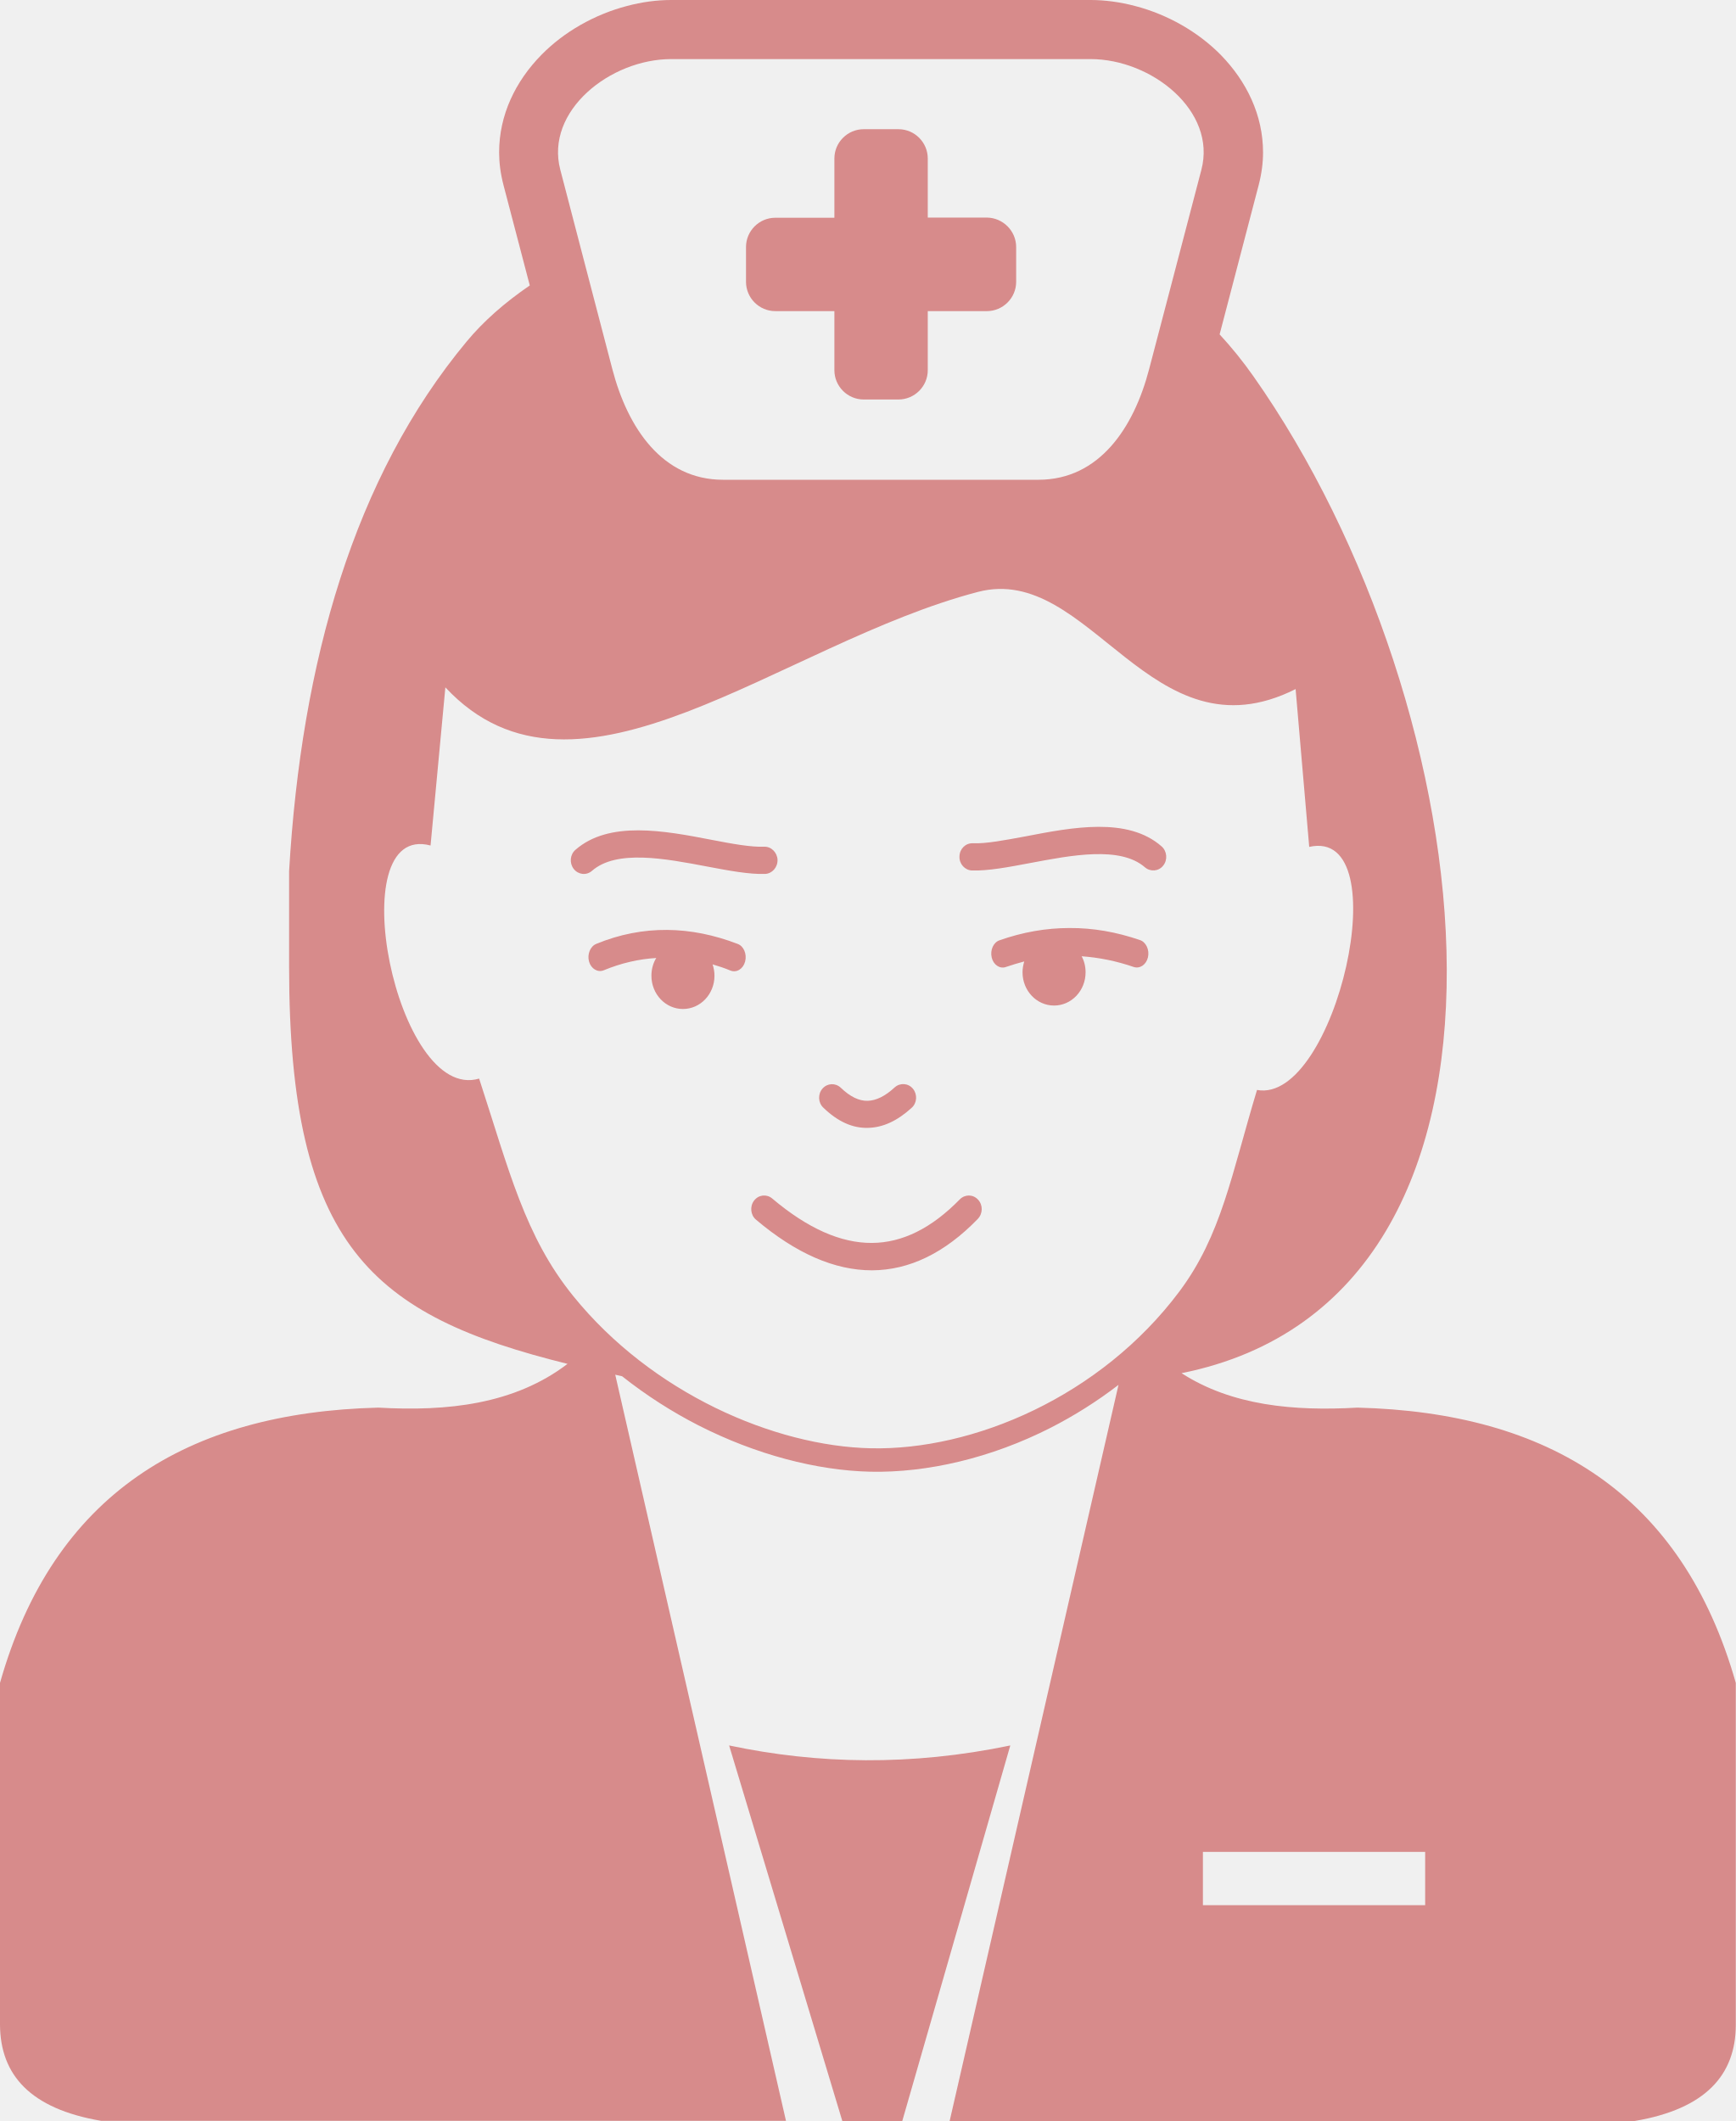
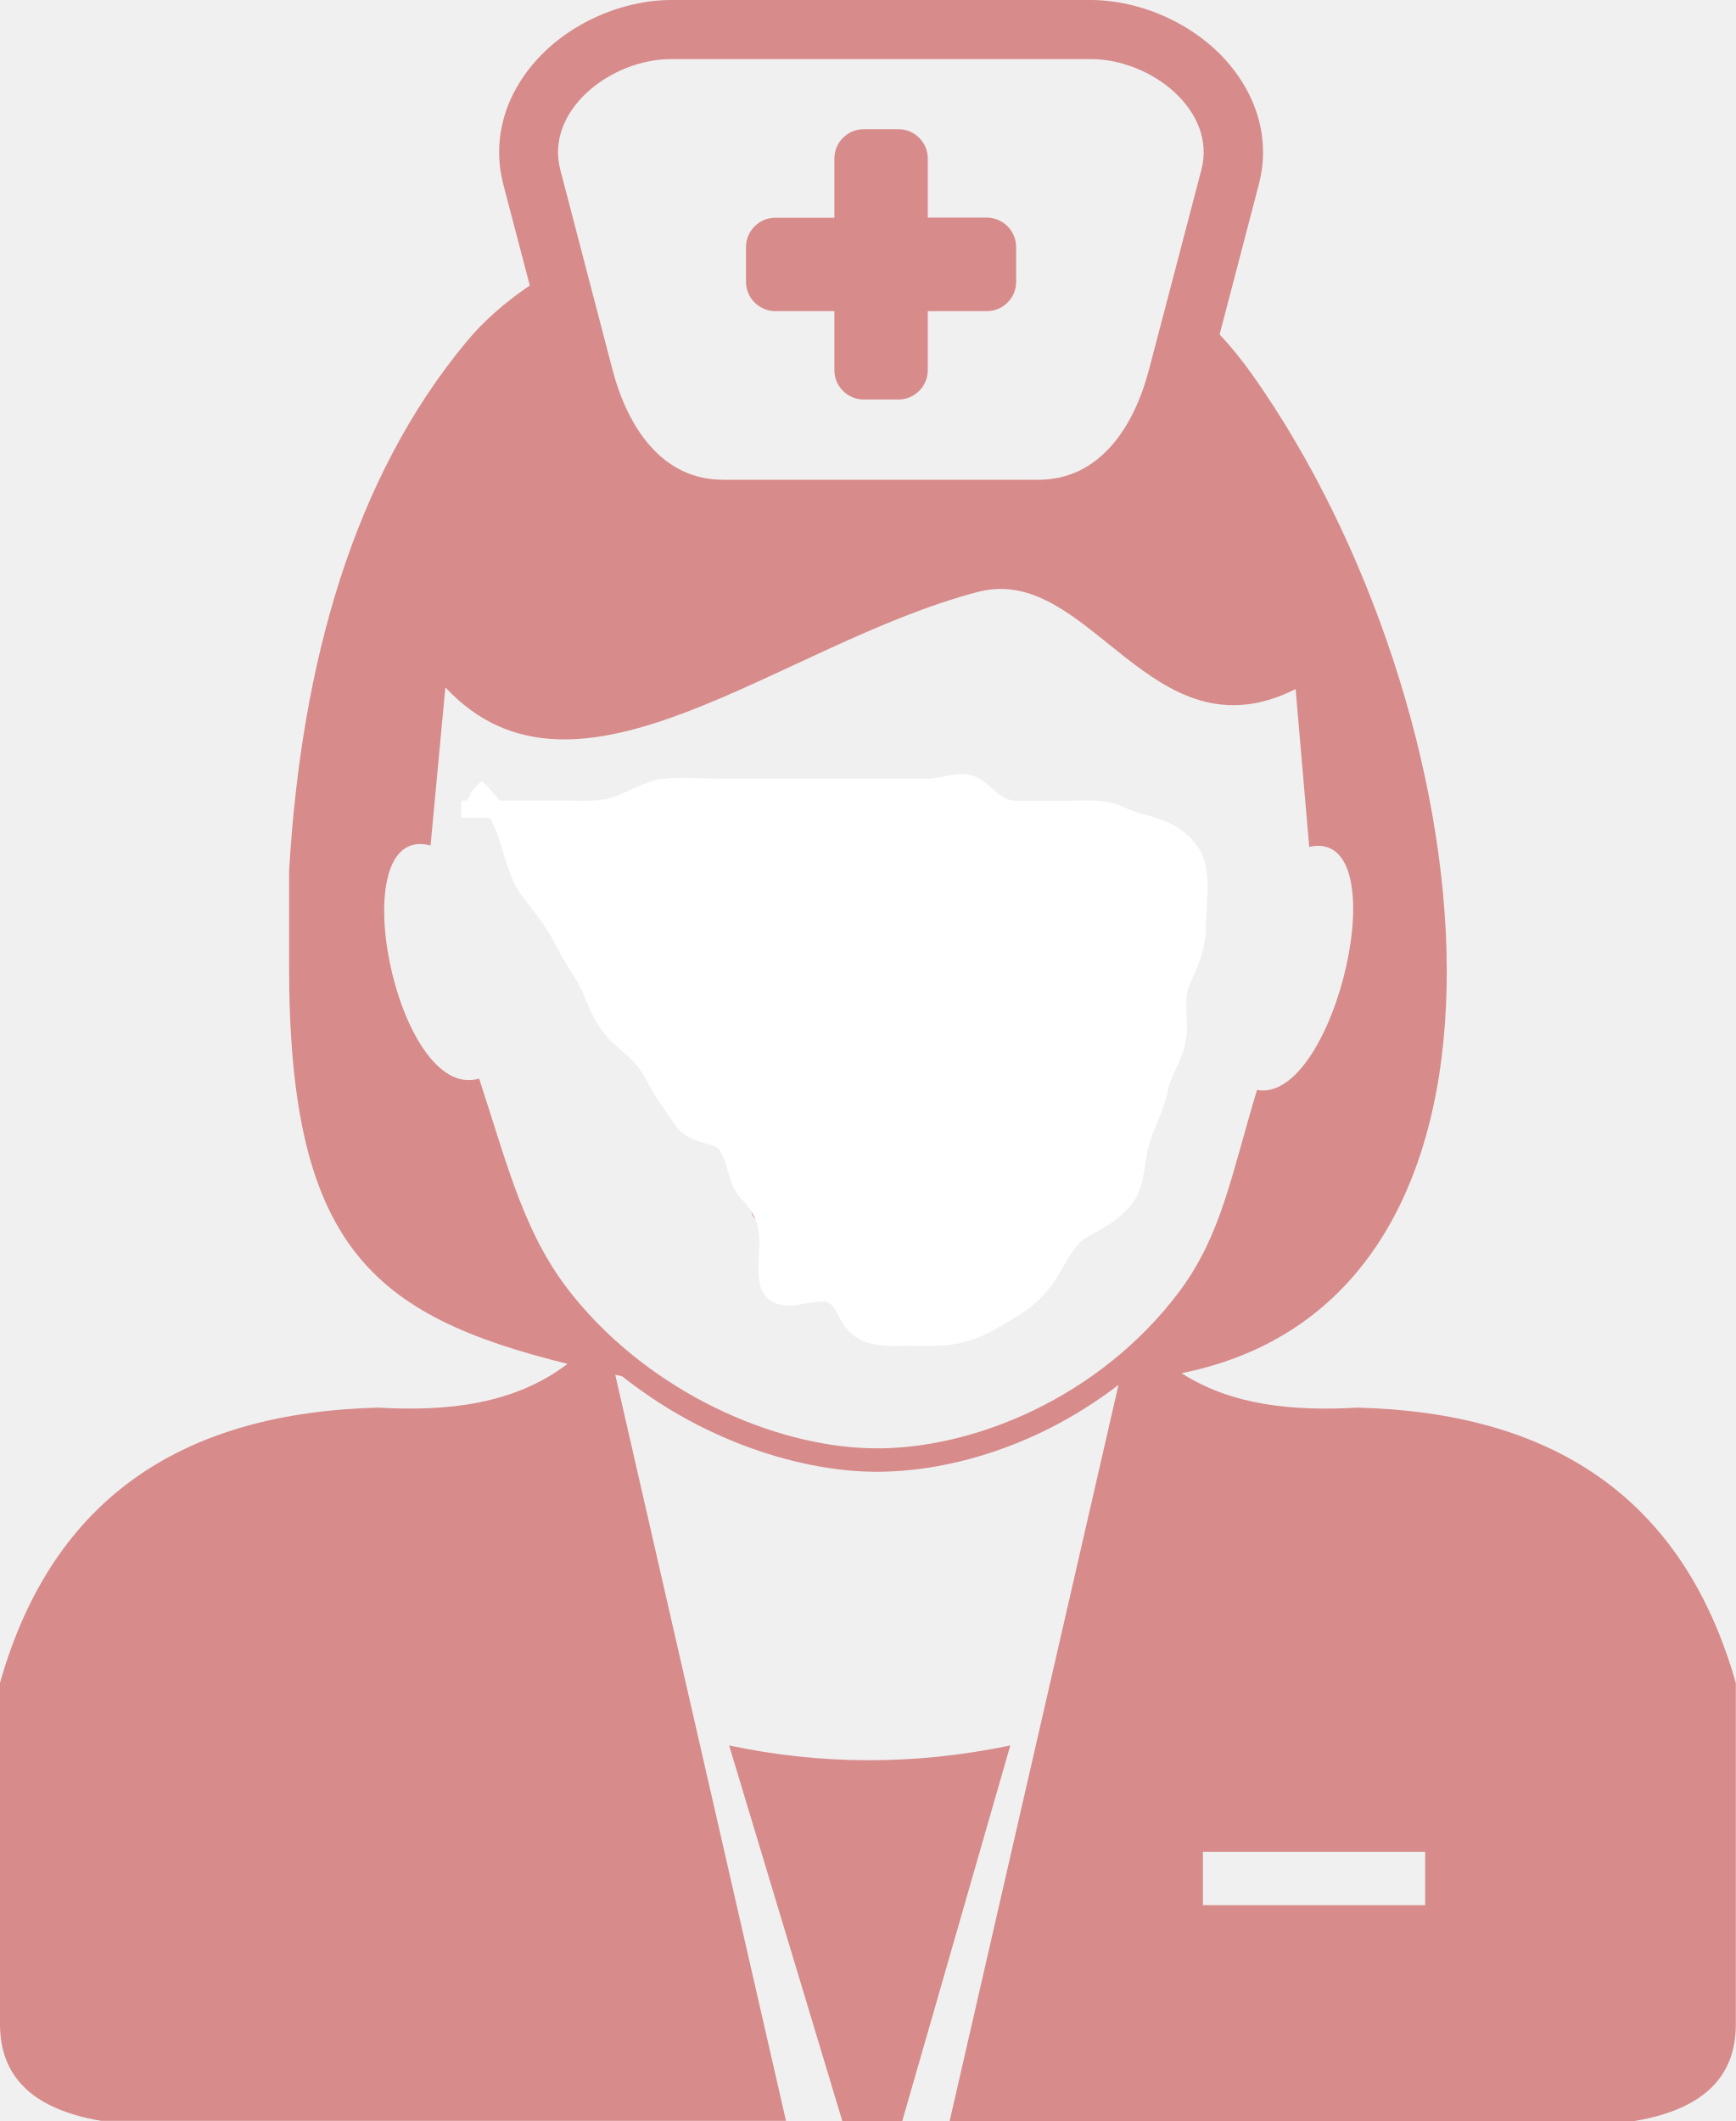
- <svg xmlns="http://www.w3.org/2000/svg" version="1.1" id="Layer_1" x="0px" y="0px" viewBox="0 0 100.74 123.12" style="enable-background:new 0 0 100.74 123.12" xml:space="preserve">
+ <svg xmlns="http://www.w3.org/2000/svg" width="100.74" height="123.12" enable-background="new 0 0 100.74 123.12" version="1.1" xml:space="preserve">
  <style type="text/css">.st0{fill-rule:evenodd;clip-rule:evenodd;}</style>
-   <g>
-     <path fill="#d78b8b" class="st0" d="M25.85,39.9c7.63,8.19,19.42-2.54,30.91-5.54c6.52-1.71,10.03,9.87,18.44,5.64l0.79,9.16 c5.23-1.18,1.51,14.95-3.03,14.11c-1.49,4.93-2.06,8.42-4.5,11.69c-4.58,6.12-11.98,9.24-17.91,9.11 c-5.6-0.12-12.72-3.2-17.28-8.84c-2.81-3.47-3.72-7.29-5.46-12.62c-4.83,1.44-8.07-14.93-2.82-13.53L25.85,39.9L25.85,39.9z M58.98,14.34v2.02c0,0.94-0.77,1.7-1.7,1.7h-3.43v3.43c0,0.94-0.77,1.7-1.7,1.7h-2.02c-0.94,0-1.7-0.77-1.7-1.7v-3.43h-3.43 c-0.94,0-1.7-0.77-1.7-1.7v-2.02c0-0.94,0.77-1.7,1.7-1.7h3.43V9.2c0-0.94,0.77-1.7,1.7-1.7h2.02c0.94,0,1.7,0.77,1.7,1.7v3.43 h3.43C58.21,12.64,58.98,13.4,58.98,14.34L58.98,14.34z M38.96,0H63.3c0.84,0,1.72,0.12,2.59,0.35c1.88,0.49,3.65,1.5,4.97,2.84 c1.49,1.53,2.45,3.48,2.45,5.66c0,0.59-0.08,1.22-0.25,1.88l-2.27,8.68c0.69,0.75,1.35,1.56,1.96,2.43 c13.43,19.08,17.89,53.44-4.17,57.87c2.93,1.89,6.52,2.21,10.21,2c11.11,0.28,18.85,5.04,21.96,15.98v19.86 c-0.01,2.89-1.74,4.87-5.87,5.57H55.12l9.8-42.73c-1.25,0.96-2.57,1.79-3.92,2.48c-3.47,1.77-7.19,2.63-10.48,2.56 c-3.11-0.07-6.65-0.99-10-2.7C39,81.95,37.51,81,36.11,79.89l-0.4-0.09l9.91,43.31H5.87c-4.13-0.7-5.85-2.68-5.87-5.57V97.69 c3.1-10.95,10.85-15.7,21.96-15.98c4.01,0.23,7.9-0.19,10.98-2.54c-11.35-2.81-16.16-6.83-16.16-23.06v-5.54 c0.71-12.14,3.77-22.89,10.31-30.75c0.97-1.17,2.21-2.26,3.66-3.25l-1.53-5.84c-0.17-0.66-0.25-1.29-0.25-1.88 c0-2.18,0.95-4.13,2.45-5.66c1.31-1.34,3.09-2.35,4.96-2.84C37.24,0.12,38.11,0,38.96,0L38.96,0z M38.96,3.43H63.3 c3.54,0,7.33,3.01,6.43,6.43l-1.81,6.91l-1.22,4.65c-0.89,3.42-2.9,6.43-6.43,6.43h-18.3c-3.53,0-5.54-3.01-6.43-6.43l-1.74-6.66 l-1.28-4.91C31.63,6.44,35.42,3.43,38.96,3.43L38.96,3.43z M69.82,107.5h12.9v3.09h-12.9V107.5L69.82,107.5z M48.89,123.12 l-6.57-21.8c5.15,1.09,10.56,1.2,16.32,0l-6.27,21.8H48.89L48.89,123.12z M47.79,64.3c-0.31-0.29-0.33-0.79-0.05-1.11 c0.28-0.32,0.75-0.34,1.06-0.05c0.54,0.52,1.06,0.77,1.55,0.76c0.5-0.01,1.03-0.27,1.58-0.78c0.31-0.28,0.79-0.25,1.06,0.08 c0.27,0.33,0.24,0.83-0.08,1.11c-0.82,0.75-1.67,1.15-2.55,1.16C49.48,65.49,48.63,65.11,47.79,64.3L47.79,64.3z M67.42,49.13 c0.32,0.28,0.36,0.78,0.1,1.11c-0.26,0.34-0.74,0.38-1.06,0.11c-1.43-1.25-4.25-0.71-6.68-0.25c-1.27,0.24-2.44,0.46-3.37,0.43 c-0.41-0.02-0.74-0.38-0.72-0.82c0.01-0.44,0.36-0.78,0.78-0.76c0.77,0.03,1.86-0.18,3.05-0.4C62.26,48.02,65.46,47.41,67.42,49.13 L67.42,49.13z M41.36,55.98c0.07,0.21,0.11,0.43,0.11,0.66c0,1.07-0.82,1.93-1.83,1.93c-1.01,0-1.83-0.86-1.83-1.93 c0-0.38,0.1-0.74,0.28-1.03c-1.01,0.06-2.02,0.29-3.04,0.71c-0.35,0.15-0.74-0.08-0.86-0.5c-0.12-0.42,0.07-0.89,0.42-1.03 c1.36-0.56,2.73-0.82,4.11-0.81c1.37,0.01,2.73,0.29,4.09,0.81c0.36,0.13,0.55,0.59,0.44,1.02c-0.11,0.43-0.49,0.67-0.85,0.53 C42.06,56.2,41.71,56.08,41.36,55.98L41.36,55.98z M59.45,55.81c-0.06,0.2-0.1,0.41-0.1,0.63c0,1.07,0.82,1.93,1.83,1.93 s1.83-0.86,1.83-1.93c0-0.34-0.08-0.66-0.23-0.93c1,0.07,2,0.27,3.02,0.62c0.36,0.12,0.73-0.13,0.83-0.56 c0.1-0.43-0.11-0.88-0.46-1c-1.37-0.47-2.73-0.71-4.1-0.7c-1.36,0-2.71,0.24-4.05,0.71c-0.36,0.12-0.56,0.57-0.46,1 c0.1,0.43,0.48,0.68,0.83,0.55C58.75,56.01,59.1,55.9,59.45,55.81L59.45,55.81z M34.36,50.55c-0.32,0.28-0.79,0.23-1.06-0.11 c-0.26-0.34-0.22-0.83,0.1-1.11c1.96-1.71,5.16-1.11,7.9-0.58c1.19,0.23,2.28,0.43,3.05,0.4c0.41-0.02,0.76,0.33,0.78,0.76 c0.01,0.44-0.31,0.8-0.72,0.82c-0.93,0.03-2.1-0.19-3.37-0.43C38.62,49.84,35.79,49.3,34.36,50.55L34.36,50.55z M43.88,70.8 c-0.32-0.27-0.37-0.77-0.11-1.11s0.73-0.39,1.05-0.12c2.06,1.74,3.98,2.59,5.79,2.58c1.77-0.01,3.47-0.86,5.1-2.53 c0.3-0.3,0.77-0.3,1.06,0.02c0.29,0.31,0.28,0.81-0.02,1.12c-1.91,1.97-3.96,2.97-6.14,2.98C48.45,73.74,46.21,72.77,43.88,70.8 L43.88,70.8z" />
+   <g class="layer">
+     <g id="svg_1">
+       <path class="st0" d="m25.85,39.9c7.63,8.19 19.42,-2.54 30.91,-5.54c6.52,-1.71 10.03,9.87 18.44,5.64l0.79,9.16c5.23,-1.18 1.51,14.95 -3.03,14.11c-1.49,4.93 -2.06,8.42 -4.5,11.69c-4.58,6.12 -11.98,9.24 -17.91,9.11c-5.6,-0.12 -12.72,-3.2 -17.28,-8.84c-2.81,-3.47 -3.72,-7.29 -5.46,-12.62c-4.83,1.44 -8.07,-14.93 -2.82,-13.53l0.86,-9.18l0,0zm33.13,-25.56l0,2.02c0,0.94 -0.77,1.7 -1.7,1.7l-3.43,0l0,3.43c0,0.94 -0.77,1.7 -1.7,1.7l-2.02,0c-0.94,0 -1.7,-0.77 -1.7,-1.7l0,-3.43l-3.43,0c-0.94,0 -1.7,-0.77 -1.7,-1.7l0,-2.02c0,-0.94 0.77,-1.7 1.7,-1.7l3.43,0l0,-3.44c0,-0.94 0.77,-1.7 1.7,-1.7l2.02,0c0.94,0 1.7,0.77 1.7,1.7l0,3.43l3.43,0c0.93,0.01 1.7,0.77 1.7,1.71l0,0zm-20.02,-14.34l24.34,0c0.84,0 1.72,0.12 2.59,0.35c1.88,0.49 3.65,1.5 4.97,2.84c1.49,1.53 2.45,3.48 2.45,5.66c0,0.59 -0.08,1.22 -0.25,1.88l-2.27,8.68c0.69,0.75 1.35,1.56 1.96,2.43c13.43,19.08 17.89,53.44 -4.17,57.87c2.93,1.89 6.52,2.21 10.21,2c11.11,0.28 18.85,5.04 21.96,15.98l0,19.86c-0.01,2.89 -1.74,4.87 -5.87,5.57l-39.76,0l9.8,-42.73c-1.25,0.96 -2.57,1.79 -3.92,2.48c-3.47,1.77 -7.19,2.63 -10.48,2.56c-3.11,-0.07 -6.65,-0.99 -10,-2.7c-1.52,-0.78 -3.01,-1.73 -4.41,-2.84l-0.4,-0.09l9.91,43.31l-39.75,0c-4.13,-0.7 -5.85,-2.68 -5.87,-5.57l0,-19.85c3.1,-10.95 10.85,-15.7 21.96,-15.98c4.01,0.23 7.9,-0.19 10.98,-2.54c-11.35,-2.81 -16.16,-6.83 -16.16,-23.06l0,-5.54c0.71,-12.14 3.77,-22.89 10.31,-30.75c0.97,-1.17 2.21,-2.26 3.66,-3.25l-1.53,-5.84c-0.17,-0.66 -0.25,-1.29 -0.25,-1.88c0,-2.18 0.95,-4.13 2.45,-5.66c1.31,-1.34 3.09,-2.35 4.96,-2.84c0.86,-0.23 1.73,-0.35 2.58,-0.35l0,0zm0,3.43l24.34,0c3.54,0 7.33,3.01 6.43,6.43l-1.81,6.91l-1.22,4.65c-0.89,3.42 -2.9,6.43 -6.43,6.43l-18.3,0c-3.53,0 -5.54,-3.01 -6.43,-6.43l-1.74,-6.66l-1.28,-4.91c-0.89,-3.41 2.9,-6.42 6.44,-6.42l0,0zm30.86,104.07l12.9,0l0,3.09l-12.9,0l0,-3.09l0,0zm-20.93,15.62l-6.57,-21.8c5.15,1.09 10.56,1.2 16.32,0l-6.27,21.8l-3.48,0l0,0zm-1.1,-58.82c-0.31,-0.29 -0.33,-0.79 -0.05,-1.11c0.28,-0.32 0.75,-0.34 1.06,-0.05c0.54,0.52 1.06,0.77 1.55,0.76c0.5,-0.01 1.03,-0.27 1.58,-0.78c0.31,-0.28 0.79,-0.25 1.06,0.08c0.27,0.33 0.24,0.83 -0.08,1.11c-0.82,0.75 -1.67,1.15 -2.55,1.16c-0.88,0.02 -1.73,-0.36 -2.57,-1.17l0,0zm19.63,-15.17c0.32,0.28 0.36,0.78 0.1,1.11c-0.26,0.34 -0.74,0.38 -1.06,0.11c-1.43,-1.25 -4.25,-0.71 -6.68,-0.25c-1.27,0.24 -2.44,0.46 -3.37,0.43c-0.41,-0.02 -0.74,-0.38 -0.72,-0.82c0.01,-0.44 0.36,-0.78 0.78,-0.76c0.77,0.03 1.86,-0.18 3.05,-0.4c2.74,-0.53 5.94,-1.14 7.9,0.58l0,0zm-26.06,6.85c0.07,0.21 0.11,0.43 0.11,0.66c0,1.07 -0.82,1.93 -1.83,1.93c-1.01,0 -1.83,-0.86 -1.83,-1.93c0,-0.38 0.1,-0.74 0.28,-1.03c-1.01,0.06 -2.02,0.29 -3.04,0.71c-0.35,0.15 -0.74,-0.08 -0.86,-0.5c-0.12,-0.42 0.07,-0.89 0.42,-1.03c1.36,-0.56 2.73,-0.82 4.11,-0.81c1.37,0.01 2.73,0.29 4.09,0.81c0.36,0.13 0.55,0.59 0.44,1.02c-0.11,0.43 -0.49,0.67 -0.85,0.53c-0.34,-0.14 -0.69,-0.26 -1.04,-0.36l0,0zm18.09,-0.17c-0.06,0.2 -0.1,0.41 -0.1,0.63c0,1.07 0.82,1.93 1.83,1.93s1.83,-0.86 1.83,-1.93c0,-0.34 -0.08,-0.66 -0.23,-0.93c1,0.07 2,0.27 3.02,0.62c0.36,0.12 0.73,-0.13 0.83,-0.56c0.1,-0.43 -0.11,-0.88 -0.46,-1c-1.37,-0.47 -2.73,-0.71 -4.1,-0.7c-1.36,0 -2.71,0.24 -4.05,0.71c-0.36,0.12 -0.56,0.57 -0.46,1c0.1,0.43 0.48,0.68 0.83,0.55c0.36,-0.12 0.71,-0.23 1.06,-0.32l0,0zm-25.09,-5.26c-0.32,0.28 -0.79,0.23 -1.06,-0.11c-0.26,-0.34 -0.22,-0.83 0.1,-1.11c1.96,-1.71 5.16,-1.11 7.9,-0.58c1.19,0.23 2.28,0.43 3.05,0.4c0.41,-0.02 0.76,0.33 0.78,0.76c0.01,0.44 -0.31,0.8 -0.72,0.82c-0.93,0.03 -2.1,-0.19 -3.37,-0.43c-2.42,-0.46 -5.25,-1 -6.68,0.25l0,0zm9.52,20.25c-0.32,-0.27 -0.37,-0.77 -0.11,-1.11s0.73,-0.39 1.05,-0.12c2.06,1.74 3.98,2.59 5.79,2.58c1.77,-0.01 3.47,-0.86 5.1,-2.53c0.3,-0.3 0.77,-0.3 1.06,0.02c0.29,0.31 0.28,0.81 -0.02,1.12c-1.91,1.97 -3.96,2.97 -6.14,2.98c-2.16,0 -4.4,-0.97 -6.73,-2.94l0,0z" fill="#d78b8b" id="svg_2" />
+     </g>
+     <path d="m27.61,45.69c1.23,1.13 1.58,2.09 1.94,3.21c0.34,1.07 0.62,2.17 1.23,2.92c0.77,0.95 1.49,1.93 1.9,2.78c0.52,1.07 1.24,1.92 1.66,2.96c0.4,0.98 0.78,1.88 1.64,2.67c0.84,0.77 1.5,1.25 2,2.27c0.44,0.9 1.1,1.74 1.62,2.52c0.7,1.04 2.13,0.69 2.65,1.56c0.54,0.89 0.47,2.02 1.2,2.74c0.66,0.66 1.13,1.55 1.13,2.74c0,1.12 -0.29,2.56 0.4,3.01c0.83,0.54 1.98,-0.14 2.99,0c1.02,0.14 1.11,1.47 1.82,2.01c0.92,0.7 2.03,0.54 3.05,0.54c0.98,0 1.96,0.08 3.05,-0.21c0.93,-0.25 1.6,-0.65 2.72,-1.32c0.88,-0.53 1.67,-1.2 2.23,-2.07c0.54,-0.85 1.09,-2.11 1.97,-2.62c0.95,-0.55 1.75,-0.88 2.49,-1.82c0.66,-0.85 0.58,-1.96 0.86,-3.07c0.29,-1.15 0.88,-2.08 1.1,-3.16c0.24,-1.22 0.89,-1.89 1.09,-3.14c0.17,-1.06 -0.23,-2.21 0.26,-3.3c0.39,-0.87 0.88,-1.91 0.88,-3.05c0,-1.14 0.22,-2.3 0,-3.5c-0.16,-0.89 -0.92,-1.68 -1.72,-2.08c-0.91,-0.45 -1.84,-0.53 -2.68,-0.94c-1,-0.49 -2.12,-0.36 -3.13,-0.36c-0.97,0 -2.03,0 -3,0c-1.05,0 -1.54,-0.79 -2.25,-1.28c-0.89,-0.6 -1.81,0 -2.88,0c-1.14,0 -2.04,0 -3.21,0c-0.85,0 -1.97,0 -2.92,0c-1.05,0 -1.94,0 -2.83,0c-1.27,0 -2.12,0 -3.3,0c-0.79,0 -1.93,-0.11 -2.98,0c-1.01,0.11 -1.71,0.66 -2.88,1.06c-0.84,0.29 -1.96,0.21 -2.95,0.21c-0.98,0 -1.96,0 -2.9,0l-1.11,0l-0.93,0l-1.04,0" fill="#ffffff" id="svg_6" stroke="#ffffff" />
  </g>
</svg>
